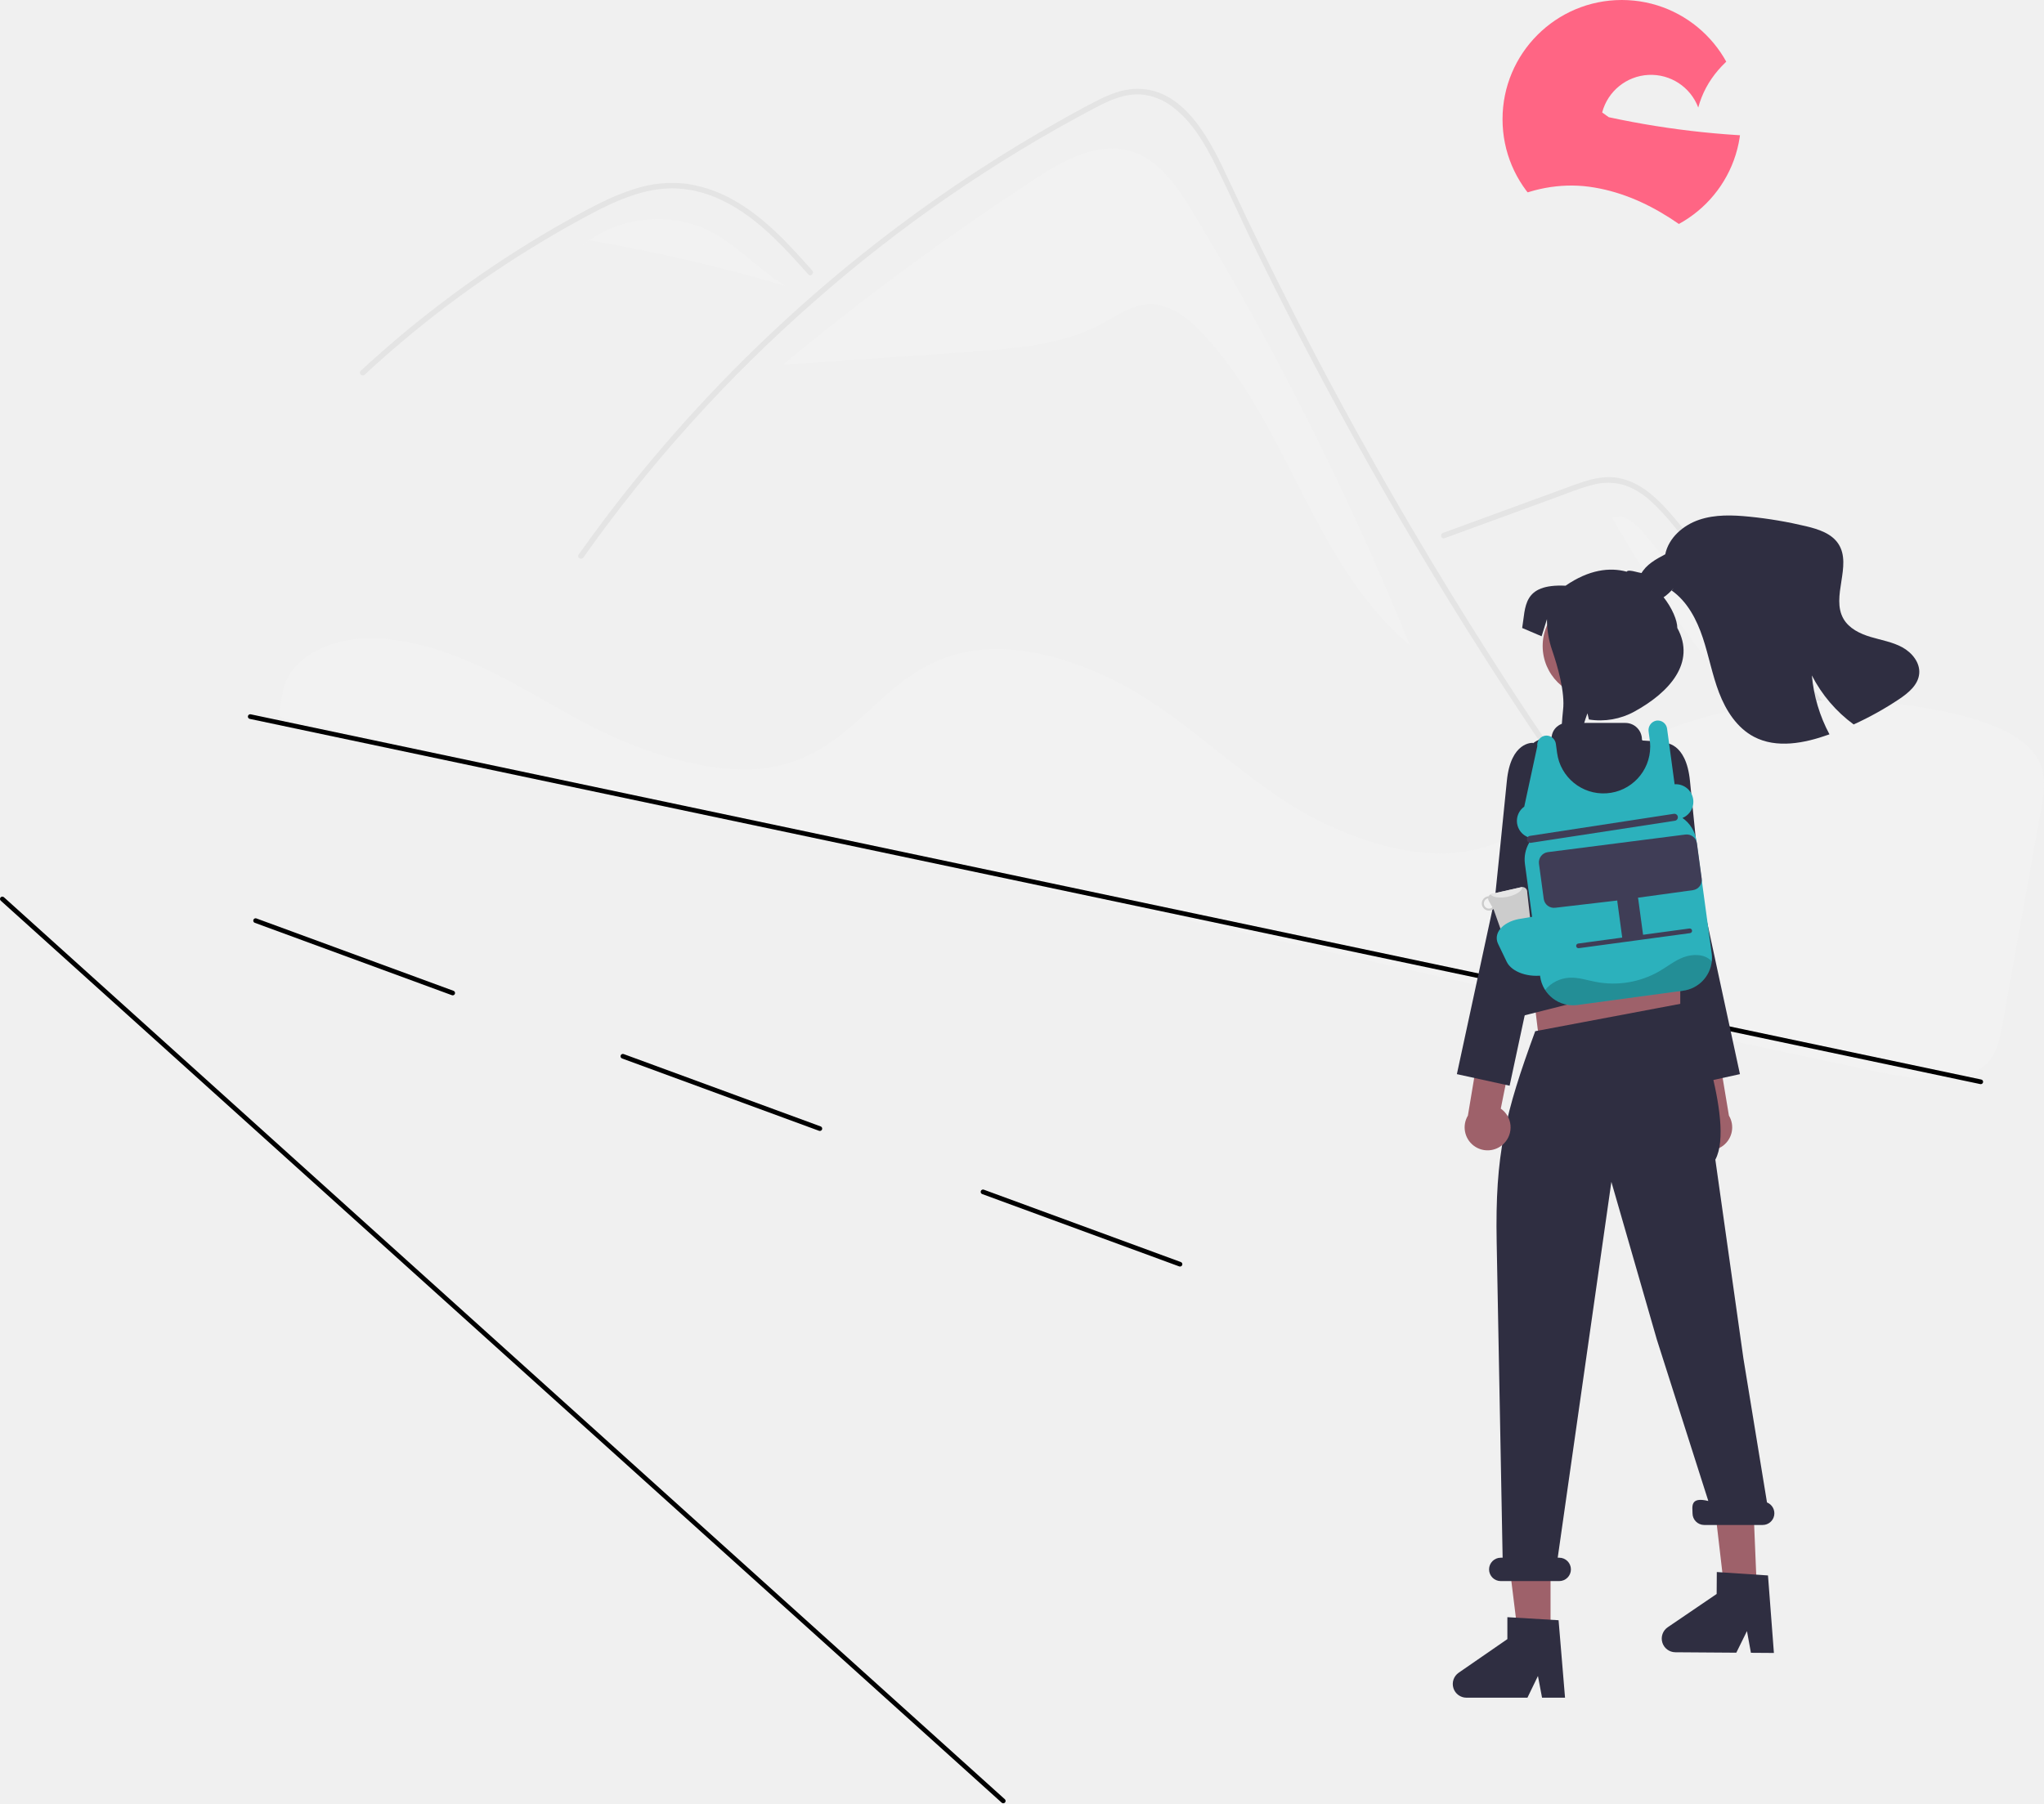
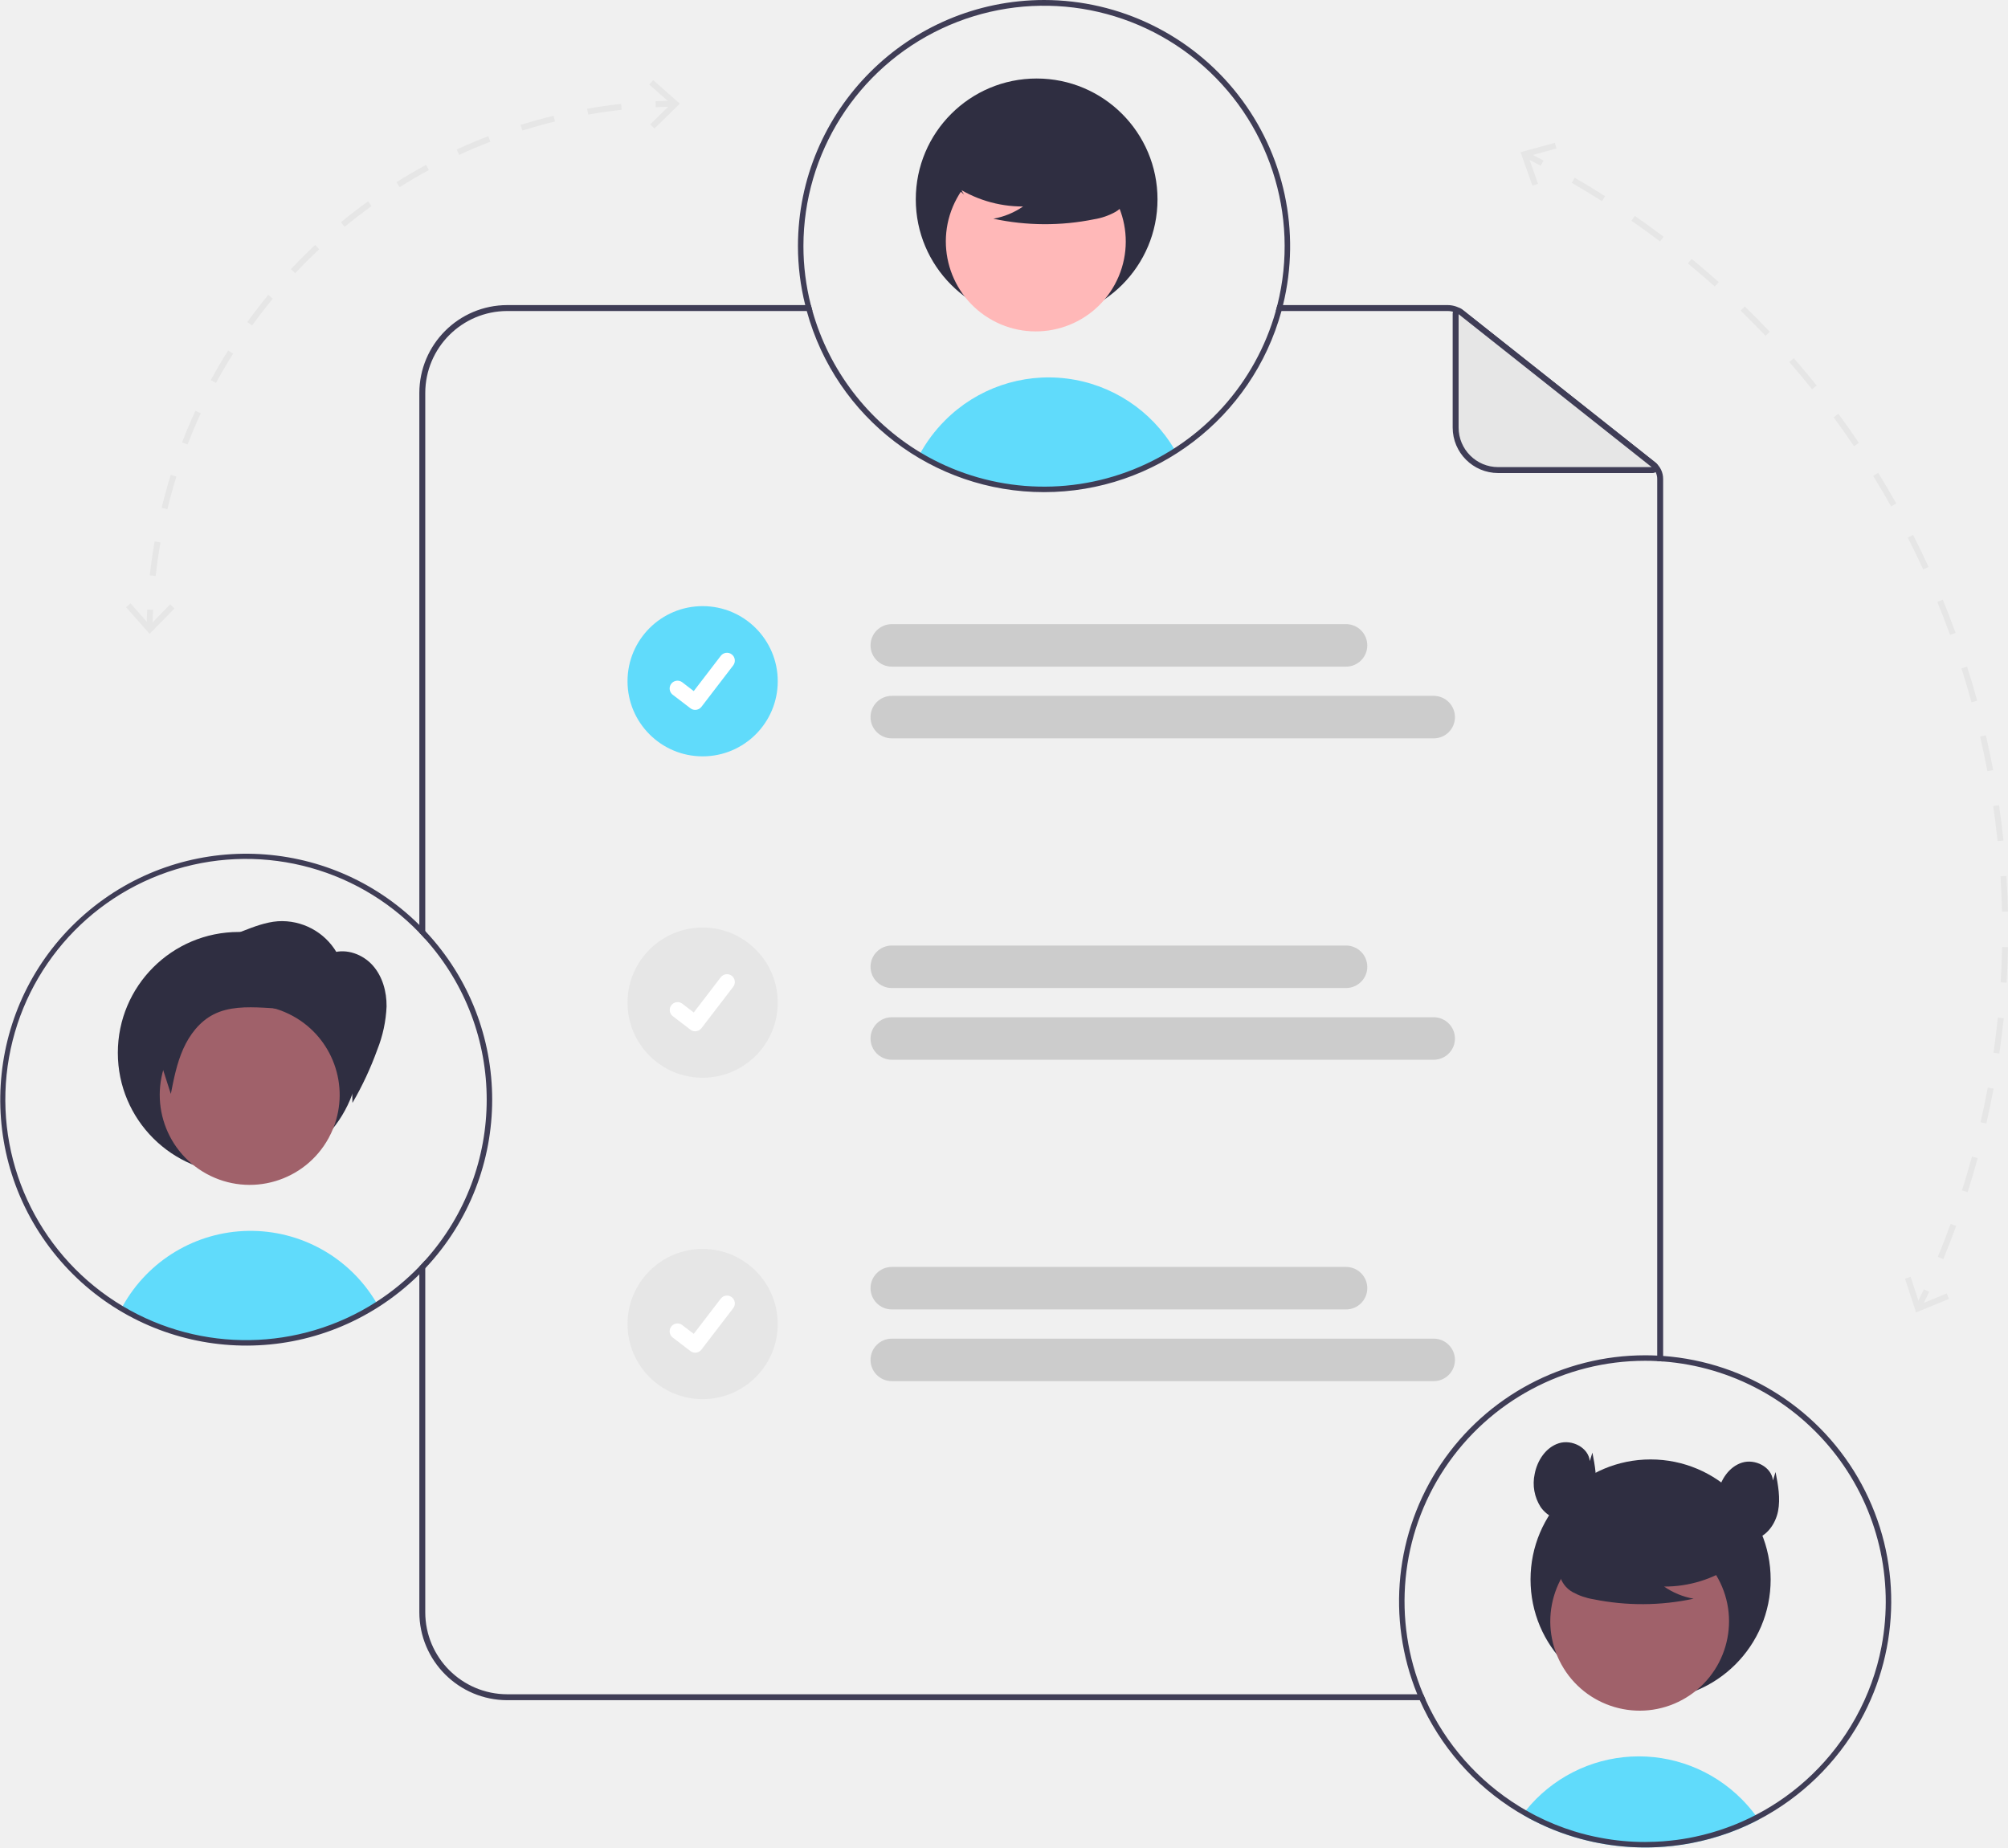
- <svg xmlns="http://www.w3.org/2000/svg" id="currentIllo" data-name="Layer 1" width="874.039" height="771.292" viewBox="0 0 874.039 771.292" class="injected-svg DownloadModal__ImageFile-sc-p17csy-5 iIfSkb grid_media">
-   <path d="M673.062,155.137c-6.611-10.934-14.444-22.608-26.712-26.178-14.207-4.135-28.802,4.079-41.181,12.184a1200.013,1200.013,0,0,0-106.794,78.684l.037.424q39.846-2.748,79.691-5.496c19.192-1.324,39.044-2.83,56.005-11.909,6.436-3.445,12.71-8.047,20.003-8.368,9.061-.398,16.962,5.93,23.17,12.541,36.727,39.109,47.355,98.916,88.558,133.276A1307.621,1307.621,0,0,0,673.062,155.137Z" transform="translate(-162.9803 -64.354)" fill="#f2f2f2" />
-   <path d="M898.816,486.852c-4.061-5.128-5.721-6.33-9.727-11.505Q840.159,412.063,797.108,344.504q-29.241-45.883-55.583-93.529-12.541-22.651-24.394-45.658-9.198-17.839-17.985-35.891c-1.675-3.437-3.303-6.891-4.923-10.352-3.817-8.139-7.563-16.318-11.585-24.346-4.583-9.151-10.162-18.744-18.578-24.891a25.346,25.346,0,0,0-13.204-5.081c-6.851-.443-13.173,2.386-19.115,5.476a615.324,615.324,0,0,0-120.996,83.438A629.917,629.917,0,0,0,412.444,302.789c-.869,1.241-2.924.055-2.047-1.193q5.18-7.325,10.565-14.492A633.399,633.399,0,0,1,582.67,136.269q15.73-10.194,32.051-19.431c5.484-3.106,10.992-6.171,16.594-9.048,5.492-2.821,11.324-5.358,17.598-5.452,21.351-.332,32.407,23.848,40,40.119q3.58,7.681,7.246,15.314,13.856,28.981,28.779,57.432,9.21,17.566,18.823,34.927,29.917,54.062,63.596,105.935c29.743,45.808,59.25,86.275,93.134,129.112C901.424,486.362,899.756,488.053,898.816,486.852Z" transform="translate(-162.9803 -64.354)" fill="#e4e4e4" />
-   <path d="M508.636,181.73c-1.24-1.383-2.473-2.766-3.722-4.149-9.846-10.889-20.411-21.652-33.931-27.894a49.228,49.228,0,0,0-20.624-4.781c-7.38.024-14.595,1.96-21.414,4.67-3.224,1.288-6.377,2.75-9.482,4.307-3.548,1.786-7.033,3.69-10.502,5.61q-9.767,5.405-19.281,11.284-18.93,11.699-36.674,25.184-9.198,6.993-18.017,14.445-8.202,6.922-16.073,14.216c-1.122,1.035-2.797-.64-1.675-1.675,1.383-1.288,2.782-2.568,4.18-3.832q5.927-5.358,12.043-10.51,11.153-9.411,22.884-18.096,18.242-13.513,37.74-25.192,9.743-5.832,19.755-11.174c2.015-1.075,4.054-2.126,6.116-3.121a97.502,97.502,0,0,1,14.54-5.919,51.724,51.724,0,0,1,21.96-2.157,57.173,57.173,0,0,1,20.261,7.009c13.275,7.42,23.572,18.894,33.591,30.091C511.323,181.184,509.655,182.867,508.636,181.73Z" transform="translate(-162.9803 -64.354)" fill="#e4e4e4" />
-   <path d="M780.643,294.569l31.811-11.635L828.249,277.157c5.144-1.881,10.276-4.023,15.593-5.37a24.6,24.6,0,0,1,14.114.18,32.529,32.529,0,0,1,11.008,6.824,89.337,89.337,0,0,1,9.029,9.642c3.439,4.133,6.827,8.308,10.23,12.47q21.068,25.765,41.86,51.755,20.792,25.989,41.306,52.198,20.564,26.274,40.845,52.767,2.484,3.246,4.965,6.494c.914,1.196,2.973.017,2.047-1.196q-20.431-26.76-41.147-53.3-20.767-26.604-41.82-52.982-21.053-26.378-42.391-52.527-5.316-6.515-10.649-13.015c-2.999-3.655-5.965-7.35-9.254-10.753-6.039-6.245-13.583-11.764-22.614-11.914-5.31-.088-10.448,1.597-15.381,3.381-5.318,1.924-10.624,3.884-15.935,5.826l-32.034,11.716-8.008,2.929c-1.421.52-.807,2.812.63,2.286Z" transform="translate(-162.9803 -64.354)" fill="#e4e4e4" />
-   <path d="M466.796,163.388c-16.166-8.308-36.868-6.681-51.723,3.699a737.726,737.726,0,0,1,83.932,19.589C487.555,179.967,478.599,169.455,466.796,163.388Z" transform="translate(-162.9803 -64.354)" fill="#f2f2f2" />
-   <path d="M414.914,167.059l-3.112,2.53c1.053-.885,2.147-1.715,3.271-2.501C415.02,167.078,414.967,167.068,414.914,167.059Z" transform="translate(-162.9803 -64.354)" fill="#f2f2f2" />
-   <path d="M867.766,294.685c-3.131-3.812-6.517-7.803-11.201-9.351l-4.373.172A496.015,496.015,0,0,0,984.306,436.543Q926.036,365.614,867.766,294.685Z" transform="translate(-162.9803 -64.354)" fill="#f2f2f2" />
-   <path d="M667.565,606.081a.992.992,0,0,1-.345-.062l-84.261-30.953a1.0 1,0,0,1,.689-1.877L667.91,604.142a1.0 1,0,0,1-.345,1.938Z" transform="translate(-162.9803 -64.354)" />
-   <path d="M513.565,548.081a.992.992,0,0,1-.345-.062l-84.261-30.953a1.0 1,0,0,1,.689-1.877L513.91,546.142a1.0 1,0,0,1-.345,1.938Z" transform="translate(-162.9803 -64.354)" />
-   <path d="M356.565,490.081a.992.992,0,0,1-.345-.062l-84.261-30.953a1.0 1,0,1,1,.689-1.877L356.91,488.142a1.0 1,0,0,1-.345,1.938Z" transform="translate(-162.9803 -64.354)" />
-   <path d="M340.778,339.738c-3.513-.785-7.07-1.405-10.583-1.837l-.511-.063c-23.321-2.777-43.01,6.958-45.796,22.645l-.495,2.838c-.309,1.795-.643,3.725-1.04,5.86-.192,1.054.867,2.132,2.407,2.476L845.649,497.037c39.607,8.564,79.087,17.024,117.337,25.144a177.652,177.652,0,0,0,21.711,3.511c10.927.926,18.927-.293,24.46-3.725l.001 0c6.877-4.253,8.607-11.157,10.019-19.078,2.846-15.997,5.877-32.793,8.897-49.538,2.661-14.758,5.316-29.477,7.832-43.574,1.478-8.369,2.281-15.869-2.879-22.891-5.596-7.598-17.581-13.494-35.623-17.527-.218-.049-.434-.097-.655-.145-56.592-12.407-117.619-2.55-151.854,24.53-3.942,3.118-7.734,6.553-11.401,9.875a158.915,158.915,0,0,1-17.302,14.232,66.95,66.95,0,0,1-10.666,5.986c-.257.125-.548.255-.851.372-.705.318-1.433.613-2.135.865a62.042,62.042,0,0,1-12.655,3.397l-.431.065c-.326.056-.678.107-1.027.147a68.206,68.206,0,0,1-7.479.589c-10.812.309-22.585-1.669-34.991-5.882a151.752,151.752,0,0,1-32.578-15.751c-10.814-6.914-20.639-14.717-30.141-22.263-4.173-3.316-8.49-6.743-12.828-10.046-.815-.622-1.618-1.23-2.434-1.842-5.313-3.969-10.177-7.354-14.871-10.348a146.281,146.281,0,0,0-37.143-17.035c-13.864-4.03-26.63-5.128-37.931-3.275a60.649,60.649,0,0,0-9.253,2.27c-13.923,4.597-23.917,13.74-33.581,22.583-12.021,10.999-24.453,22.373-44.611,25.204-23.263,3.273-53.836-7.081-74.693-17.866-6.557-3.391-13.045-7.056-19.318-10.601q-3.801-2.148-7.611-4.28c-4.993-2.785-9.099-4.982-12.918-6.915l-1.208-.614c-.673-.337-1.346-.675-2.034-1.007-4.55-2.238-8.825-4.154-13.075-5.86l-1.004-.409c-2.021-.785-3.918-1.486-5.788-2.137l-.747-.259A109.236,109.236,0,0,0,340.778,339.738Z" transform="translate(-162.9803 -64.354)" fill="#f2f2f2" />
-   <path d="M1009.981,528.062a1.009,1.009,0,0,1-.208-.021l-740-156.208a1,1,0,0,1,.413-1.957l740,156.208a1,1,0,0,1-.206,1.979Z" transform="translate(-162.9803 -64.354)" />
-   <circle cx="693.5" cy="51" r="51" fill="#ff6584" />
-   <path d="M948.516,76.224c-24.717-3.341-52.935,10.019-59.341,34.124a21.597,21.597,0,0,0-41.093,2.109l2.83,2.027a372.275,372.275,0,0,0,160.659-.726C994.377,95.688,973.233,79.565,948.516,76.224Z" transform="translate(-162.9803 -64.354)" fill="#f0f0f0" />
-   <path d="M842.516,144.224c-24.717-3.341-52.935,10.019-59.341,34.124a21.597,21.597,0,0,0-41.093,2.109l2.83,2.027a372.275,372.275,0,0,0,160.659-.726C888.377,163.688,867.233,147.565,842.516,144.224Z" transform="translate(-162.9803 -64.354)" fill="#f0f0f0" />
-   <path d="M886.872,553.437a9.76,9.76,0,0,1,1.357-14.904L872.689,461.346l17.161,5.51,12.439,74.659A9.813,9.813,0,0,1,886.872,553.437Z" transform="translate(-162.9803 -64.354)" fill="#9e616a" />
-   <path d="M863.926,390.13l10.648-8.037s9.393-.665,11.056,16.274,5.079,49.95,5.079,49.95l16.293,75.463-22.554,4.95-17.451-81.438-10.469-24.184Z" transform="translate(-162.9803 -64.354)" fill="#2f2e41" />
-   <polygon points="718.5 449 658.5 448 653.5 407 718.5 407 718.5 449" fill="#9e616a" />
-   <polygon points="663.032 699.832 649.181 699.831 642.591 646.404 663.034 646.405 663.032 699.832" fill="#9e616a" />
-   <polygon points="751.276 680.645 737.425 680.548 731.21 627.076 749.225 631.209 751.276 680.645" fill="#9e616a" />
-   <polygon points="707.954 371.691 711.092 379.851 710.465 388.011 649.04 409.286 652.088 373.574 658.993 365.414 707.954 371.691" fill="#ffb6b6" />
-   <circle cx="681.602" cy="276.32" r="21.938" fill="#9e616a" />
-   <path d="M832.208,790.486h-9.829l-1.754-9.279-4.493,9.279H790.064a5.86,5.86,0,0,1-3.33-10.682l20.817-14.377v-9.381l21.896,1.307Z" transform="translate(-162.9803 -64.354)" fill="#2f2e41" />
-   <path d="M921.523,771.351l-9.828-.069-1.689-9.292-4.558,9.248-26.067-.182a5.86,5.86,0,0,1-3.255-10.705l20.917-14.231.066-9.381,21.886,1.46Z" transform="translate(-162.9803 -64.354)" fill="#2f2e41" />
-   <path d="M918.566,706.973l-10.086-61.619-12-85c8.788-16.32-11-67-11-67l-2.793.134L819.467,505.415l.014-.061c-12.931,35.268-17.215,52.691-16.506,90.248l2.547,135.01h-.799a5,5,0,0,0,0,10h25a5,5,0,0,0,0-10h-.645l22.947-160.757L871.48,637.354l22,69c-8-2-6.758,2.634-6.758,5.258a5,5,0,0,0,5,5h25a4.995,4.995,0,0,0,1.844-9.639Z" transform="translate(-162.9803 -64.354)" fill="#2f2e41" />
-   <path d="M890.403,495.979l-2-20a3.987,3.987,0,0,0-3.605-2.995c-.833-9.527-4.339-50.629-4.549-52.421l-.008-.076-1.594-34.058a5.037,5.037,0,0,0-4.703-4.79l-8.421-.55a.446.446,0,0,1-.431-.445,7.081,7.081,0,0,0-7.081-7.081H833.08a6.63,6.63,0,0,0-6.576,5.804.44.44,0,0,1-.448.396l-.003-0a11.845,11.845,0,0,0-11.915,9.824c-3.408,19.831-10.239,64.84-6.862,89.862,1.176,8.711-1.359,1.812-1.803,9.1a5.365,5.365,0,0,0,1.336,3.89c-2.058.598-2.856,2.821-2.328,4.916l-.438-.108a4,4,0,0,0,4.856,2.901L885.502,480.836C887.644,480.296,890.943,498.121,890.403,495.979Z" transform="translate(-162.9803 -64.354)" fill="#2f2e41" />
-   <path d="M806.089,553.437a9.76,9.76,0,0,0-1.357-14.904l15.54-77.187-17.161,5.51-12.439,74.659A9.813,9.813,0,0,0,806.089,553.437Z" transform="translate(-162.9803 -64.354)" fill="#9e616a" />
-   <path d="M829.034,390.13l-10.648-8.037s-9.393-.665-11.056,16.274-5.079,49.95-5.079,49.95l-16.293,75.463,22.554,4.95,17.451-81.438,10.469-24.184Z" transform="translate(-162.9803 -64.354)" fill="#2f2e41" />
-   <path d="M868.076,321.166c4.087,1.217,7.9-2.202,10.745-5.441l-1.011,1.2c6.692,4.713,10.693,12.39,13.289,20.161,2.596,7.763,4.044,15.894,6.975,23.546,2.93,7.643,7.66,15.037,14.9,18.85,9.699,5.107,21.583,2.785,31.9-.9.137-.051.266-.094.403-.146a65.737,65.737,0,0,1-7.523-25.191,59.771,59.771,0,0,0,17.873,20.967,137.213,137.213,0,0,0,19.381-10.779c3.984-2.665,8.183-6.109,8.645-10.882.471-4.738-3.067-9.065-7.24-11.344-4.173-2.279-8.971-3.05-13.529-4.421-4.55-1.362-9.194-3.599-11.584-7.711-5.509-9.459,3.761-22.8-2.151-32.02-2.913-4.533-8.568-6.349-13.812-7.609a182.606,182.606,0,0,0-24.317-4.104c-7.189-.72-14.617-.985-21.455,1.328-6.838,2.313-13.041,7.686-14.506,14.763-3.993,2.099-8.217,4.421-10.359,8.405C862.558,313.815,863.749,319.881,868.076,321.166Z" transform="translate(-162.9803 -64.354)" fill="#2f2e41" />
-   <path d="M874.177,319.572c3.914,4.903,6.044,10.205,6.044,13.38,8.13,14.859-3.496,27.623-18.356,35.753a30.443,30.443,0,0,1-19.45,3.391l-.622-2.654-.842,2.39s-9.675,31.954-12.866,33.828c1.211-5.687,2.598-32.017,3.272-37.567.933-7.554-2.32-18.799-4.667-25.638a40.366,40.366,0,0,1-2.21-13.1v-.195l-2.285,7.34-8.319-3.549c1.548-8.878,0-18.956,18.556-18.082,10.036-6.902,18.873-7.953,26.133-5.996.937-1.448,6.339,1.264,7.9.502" transform="translate(-162.9803 -64.354)" fill="#2f2e41" />
-   <path d="M894.95,475.58a14.211,14.211,0,0,1-12.22,12.5l-45.17,6.12a14.224,14.224,0,0,1-15.99-12.18l-6.51-48.14a14.175,14.175,0,0,1,1.8-9.04l-.31-2.34a7.49,7.49,0,0,1-1.78-13.14l5.58-25.85a4.007,4.007,0,0,1,3.82-4.54,4.113,4.113,0,0,1,4.13,3.63l.51,3.8a20.001,20.001,0,0,0,39.82-2.66,20.672,20.672,0,0,0-.18-2.71l-.5-3.74a4.15,4.15,0,0,1,3.18-4.69,3.999,3.999,0,0,1,4.71,3.4l3.23,23.8a7.492,7.492,0,0,1,3.35,14.41,14.165,14.165,0,0,1,5.97,9.74l6.52,48.15A14,14,0,0,1,894.95,475.58Z" transform="translate(-162.9803 -64.354)" fill="#2cb1bc" />
-   <path d="M815.906,423.559a1.502,1.502,0,0,1,1.285-1.688l61.566-9.437a1.5,1.5,0,1,1,.402,2.973l-61.566,9.437A1.502,1.502,0,0,1,815.906,423.559Z" transform="translate(-162.9803 -64.354)" fill="#3f3d56" />
-   <path d="M823.101,448.829l-2.035-15.036a4.413,4.413,0,0,1,3.782-4.965l58.801-7.522a4.413,4.413,0,0,1,4.965,3.782l2.035,15.036a4.413,4.413,0,0,1-3.782,4.965L863.381,448.32a4.413,4.413,0,0,1,.117.489l2.079,15.36,19.819-2.682a1,1,0,1,1,.268,1.982l-19.819,2.682-8.919,1.207L838.098,469.906a1,1,0,0,1-.268-1.982l18.828-2.548-2.079-15.36a4.414,4.414,0,0,1-.017-.502l-26.496,3.097A4.413,4.413,0,0,1,823.101,448.829Z" transform="translate(-162.9803 -64.354)" fill="#3f3d56" />
-   <path d="M591.98,835.646a.998.998,0,0,1-.669-.257l-428-385.792a1,1,0,0,1,1.339-1.486l428,385.792a1,1,0,0,1-.67,1.743Z" transform="translate(-162.9803 -64.354)" />
-   <path d="M816.03,445.94a2.026,2.026,0,0,0-2.15-2.17,1.864,1.864,0,0,0-.32.04l-12.66,2.86a2.085,2.085,0,0,0-1.34,1.03,2.606,2.606,0,0,0-.55.08,3.076,3.076,0,1,0,1.36,6,3.118,3.118,0,0,0,1.24-.6l4.29,12.08a2.015,2.015,0,0,0,2.21.97l8.23-1.86a2.043,2.043,0,0,0,1.57-1.82Zm-15.85,6.98a2.2,2.2,0,0,1-.98-4.29c.04-.01.08,0,.12-.01a2.071,2.071,0,0,0,.27,1.04L801.16,452.4A2.071,2.071,0,0,1,800.18,452.92Z" transform="translate(-162.9803 -64.354)" fill="#ccc" />
-   <path d="M813.88,443.77c.12,1.6-2.62,3.44-6.29,4.17-3.37.69-6.39.21-7.24-1.05a1.919,1.919,0,0,1,.55-.22l12.66-2.86A1.864,1.864,0,0,1,813.88,443.77Z" transform="translate(-162.9803 -64.354)" fill="#e6e6e6" />
-   <path d="M807.264,475.724l-3.675-7.646c-2.153-4.479,1.789-9.245,8.787-10.624L821,456l3.607,25.202-.747.147C816.862,482.727,809.417,480.203,807.264,475.724Z" transform="translate(-162.9803 -64.354)" fill="#2cb1bc" />
-   <g opacity="0.2">
-     <path d="M894.95,475.58a14.211,14.211,0,0,1-12.22,12.5l-45.17,6.12a14.208,14.208,0,0,1-13.87-6.42,14.512,14.512,0,0,1,10.36-5.24c3.88-.2,7.64,1.09,11.44,1.81a39.589,39.589,0,0,0,26.83-4.45c3.53-2.05,6.71-4.67,10.59-6.13,3.88-1.45,8.89-1.4,11.7,1.43A4.033,4.033,0,0,1,894.95,475.58Z" transform="translate(-162.9803 -64.354)" />
-   </g>
+ <svg xmlns="http://www.w3.org/2000/svg" data-name="Layer 1" width="677.858" height="623.712" viewBox="0 0 677.858 623.712">
+   <path d="M741.511,710.144H432.321a27.721,27.721,0,0,1-27.69-27.7v-118.85c-.64.73-1.31,1.45-2,2.15v116.7a29.727,29.727,0,0,0,29.69,29.7H742.381C742.081,711.484,741.791,710.814,741.511,710.144Zm-336.88-439.3a27.721,27.721,0,0,1,27.69-27.7h103.02c-.19-.67-.37-1.33-.54-2h-102.48a29.727,29.727,0,0,0-29.69,29.7v182.2c.69.7,1.35,1.42,2,2.15Zm415.16,23.36-64.6-51.17a8.733,8.733,0,0,0-5.42-1.89H692.281c-.16.67-.34,1.34-.53,2h58.02a6.796,6.796,0,0,1,4.18,1.45l64.6,51.18a5.146,5.146,0,0,1,1.96,4.06v297.83c.67.02,1.34.07,2,.12v-297.95A7.137,7.137,0,0,0,819.791,294.204Z" transform="translate(-261.0712 -138.1442)" fill="#3f3d56" />
+   <path d="M818.938,296.846H766.812a14.348,14.348,0,0,1-14.348-14.348V243.999a.897.897,0,0,1,1.454-.703l65.577,51.951A.897.897,0,0,1,818.938,296.846Z" transform="translate(-261.0712 -138.1442)" fill="#e6e6e6" />
+   <path d="M818.938,297.846H766.812a15.366,15.366,0,0,1-15.348-15.348v-38.499a1.897,1.897,0,0,1,3.074-1.487l65.577,51.951a1.896,1.896,0,0,1-1.178,3.383Zm0-2v0Zm-65.474-51.634V282.498a13.363,13.363,0,0,0,13.348,13.348H818.641Z" transform="translate(-261.0712 -138.1442)" fill="#3f3d56" />
+   <path d="M715.466,363.205H562.122a7.174,7.174,0,1,1,0-14.348H715.466a7.174,7.174,0,0,1,0,14.348Z" transform="translate(-261.0712 -138.1442)" fill="#ccc" />
+   <path d="M745.059,387.418H562.122a7.174,7.174,0,1,1,0-14.348h182.937a7.174,7.174,0,1,1,0,14.348Z" transform="translate(-261.0712 -138.1442)" fill="#ccc" />
+   <path d="M715.466,471.712H562.122a7.174,7.174,0,0,1,0-14.348H715.466a7.174,7.174,0,0,1,0,14.348Z" transform="translate(-261.0712 -138.1442)" fill="#ccc" />
+   <path d="M745.059,495.924H562.122a7.174,7.174,0,1,1,0-14.348h182.937a7.174,7.174,0,1,1,0,14.348Z" transform="translate(-261.0712 -138.1442)" fill="#ccc" />
+   <path d="M715.466,580.219H562.122a7.174,7.174,0,1,1,0-14.348H715.466a7.174,7.174,0,0,1,0,14.348Z" transform="translate(-261.0712 -138.1442)" fill="#ccc" />
+   <path d="M745.059,604.431H562.122a7.174,7.174,0,1,1,0-14.348h182.937a7.174,7.174,0,1,1,0,14.348Z" transform="translate(-261.0712 -138.1442)" fill="#ccc" />
+   <circle id="a4ecd73b-08d8-48cc-a4e8-61145e733de3" data-name="Ellipse 44" cx="237.194" cy="229.993" r="25.356" fill="#60dbfb" />
+   <path id="e1436a23-a259-49e2-b8fe-799bdd526759-155" data-name="Path 395" d="M495.753,377.81a2.63,2.63,0,0,1-1.582-.526l-.028-.021-5.959-4.558a2.648,2.648,0,1,1,3.222-4.203l3.86,2.96,9.121-11.899a2.647,2.647,0,0,1,3.711-.49l.001.001-.057.079.058-.079a2.65,2.65,0,0,1,.49,3.712l-10.728,13.99a2.649,2.649,0,0,1-2.106,1.033Z" transform="translate(-261.0712 -138.1442)" fill="#fff" />
+   <circle id="be8a52d2-63f9-435f-813d-f0401f75b826" data-name="Ellipse 44" cx="237.194" cy="338.5" r="25.356" fill="#e6e6e6" />
+   <path id="e3c7ab69-76f6-4704-bab0-1a6933653e72-156" data-name="Path 395" d="M495.753,486.317a2.63,2.63,0,0,1-1.582-.526l-.028-.021-5.959-4.558a2.648,2.648,0,0,1,3.222-4.203l3.86,2.96,9.121-11.899a2.647,2.647,0,0,1,3.711-.49l.001.001-.057.079.058-.079a2.65,2.65,0,0,1,.49,3.712l-10.728,13.99a2.649,2.649,0,0,1-2.106,1.033Z" transform="translate(-261.0712 -138.1442)" fill="#fff" />
+   <circle id="fc7f6027-3824-4a0f-8274-ead5998d3b8e" data-name="Ellipse 44" cx="237.194" cy="447.007" r="25.356" fill="#e6e6e6" />
+   <path id="a068fab7-b499-433d-8534-b02b75008e19-157" data-name="Path 395" d="M495.753,594.823a2.63,2.63,0,0,1-1.582-.526l-.028-.021-5.959-4.558a2.648,2.648,0,1,1,3.222-4.203l3.86,2.96,9.121-11.899a2.647,2.647,0,0,1,3.711-.49l.001.001-.057.079.058-.079a2.65,2.65,0,0,1,.49,3.712l-10.728,13.99a2.649,2.649,0,0,1-2.106,1.033Z" transform="translate(-261.0712 -138.1442)" fill="#fff" />
+   <path d="M854.768,752.469q-2.146,1.121-4.366,2.123-2.021.914-4.107,1.717c-.508.194-1.024.388-1.541.582a82.638,82.638,0,0,1-12.553,3.461q-3.171.623-6.424.978-2.686.305-5.427.434c-1.302.065-2.603.092-3.914.092a82.927,82.927,0,0,1-15.47-1.449c-1.33-.24-2.631-.526-3.932-.84a81.945,81.945,0,0,1-18.156-6.701c-.517-.258-1.034-.535-1.551-.803-.766-.406-1.513-.831-2.261-1.274.36-.498.748-.988,1.144-1.468a48.953,48.953,0,0,1,72.8-3.784,50.098,50.098,0,0,1,4.671,5.409C854.057,751.444,854.417,751.952,854.768,752.469Z" transform="translate(-261.0712 -138.1442)" fill="#60dbfb" />
+   <circle cx="557.205" cy="533.248" r="40.53" fill="#2f2e41" />
+   <circle cx="814.587" cy="685.51" r="30.166" transform="translate(-490.0586 336.5842) rotate(-28.66306)" fill="#a0616a" />
+   <path d="M846.284,666.536a41.028,41.028,0,0,1-23.447,7.246,25.142,25.142,0,0,0,9.965,4.1,82.729,82.729,0,0,1-33.792.19,21.871,21.871,0,0,1-7.074-2.43,8.953,8.953,0,0,1-4.366-5.84c-.741-4.235,2.559-8.083,5.989-10.677a44.175,44.175,0,0,1,37.121-7.418c4.147,1.072,8.301,2.883,10.994,6.213s3.491,8.464.925,11.893Z" transform="translate(-261.0712 -138.1442)" fill="#2f2e41" />
+   <path d="M822.511,595.924c-.66-.05-1.33-.09-2-.12-1.35-.07-2.71-.1-4.08-.1a83.072,83.072,0,0,0-76.92,114.44c.27.67.55,1.34.85,2a83.673,83.673,0,0,0,32.84,37.56l.53.31c.45.27.89.53,1.33.77.75.45,1.5.87,2.26,1.28.52.27,1.04.54,1.55.8a81.774,81.774,0,0,0,18.16,6.7c1.3.32,2.6.6,3.93.84a82.963,82.963,0,0,0,15.47,1.45c1.31,0,2.61-.03,3.92-.09,1.82-.08,3.63-.23,5.42-.43q3.255-.36,6.43-.98a83.313,83.313,0,0,0,12.55-3.46c.52-.2,1.04-.39,1.54-.59,1.4-.53,2.76-1.1,4.11-1.71q2.22-1.005,4.37-2.13a83.876,83.876,0,0,0,34.19-33.2,2.432,2.432,0,0,1,.12-.22,83.047,83.047,0,0,0-66.57-123.12Zm73.72,98.1a80.758,80.758,0,0,1-8.67,23.94c-.07.13-.14.26-.21.38a81.377,81.377,0,0,1-33.67,32.6q-2.13,1.11-4.31,2.08c-1.21.54-2.45,1.06-3.7,1.54-.52.2-1.06.41-1.59.59a79.042,79.042,0,0,1-10.83,3.1,76.825,76.825,0,0,1-8.26,1.3c-1.71.19-3.44.32-5.19.38-1.12.05-2.24.08-3.37.08a80.389,80.389,0,0,1-14.97-1.4,77.371,77.371,0,0,1-8.89-2.18,81.139,81.139,0,0,1-12.91-5.23c-.48-.25-.96-.5-1.43-.76-.68-.36-1.36-.73-2.02-1.12-.5-.28-1-.58-1.49-.87-.29-.17-.57-.34-.86-.52a81.776,81.776,0,0,1-31.48-35.79c-.3-.66-.59-1.33-.87-2a81.226,81.226,0,0,1,74.92-112.59c1.37,0,2.73.03,4.08.11.67.02,1.34.07,2,.12a81.293,81.293,0,0,1,73.72,96.24Z" transform="translate(-261.0712 -138.1442)" fill="#3f3d56" />
+   <path d="M797.751,631.421c-.436-4.586-6.054-7.409-10.447-6.024s-7.277,5.809-8.149,10.332a14.821,14.821,0,0,0,1.999,11.189c2.221,3.196,6.301,5.19,10.107,4.379,4.345-.926,7.355-5.169,8.216-9.527s.006-8.851-.848-13.211Z" transform="translate(-261.0712 -138.1442)" fill="#2f2e41" />
+   <path d="M859.578,637.972c-.436-4.586-6.054-7.409-10.447-6.024s-7.277,5.809-8.149,10.332a14.821,14.821,0,0,0,1.999,11.189c2.221,3.196,6.301,5.19,10.107,4.379,4.345-.926,7.355-5.169,8.216-9.527s.006-8.851-.848-13.211Z" transform="translate(-261.0712 -138.1442)" fill="#2f2e41" />
+   <path d="M657.851,290.39a82.214,82.214,0,0,1-86.443,1.375,49.963,49.963,0,0,1,8.677-11.676,49.321,49.321,0,0,1,77.452,9.756C657.639,290.021,657.75,290.205,657.851,290.39Z" transform="translate(-261.0712 -138.1442)" fill="#60dbfb" />
+   <circle cx="349.95" cy="67.306" r="40.8" fill="#2f2e41" />
+   <circle cx="610.735" cy="219.663" r="30.366" transform="translate(-136.0256 512.0468) rotate(-61.33679)" fill="#ffb8b8" />
+   <path d="M582.827,200.562a41.3,41.3,0,0,0,23.603,7.294,25.309,25.309,0,0,1-10.031,4.127,83.279,83.279,0,0,0,34.017.191,22.016,22.016,0,0,0,7.121-2.446,9.012,9.012,0,0,0,4.396-5.878c.746-4.264-2.576-8.137-6.028-10.748a44.468,44.468,0,0,0-37.368-7.467c-4.174,1.079-8.356,2.902-11.067,6.254s-3.514,8.52-.931,11.972Z" transform="translate(-261.0712 -138.1442)" fill="#2f2e41" />
+   <path d="M613.521,138.144a83.173,83.173,0,0,0-83.08,83.07,82.299,82.299,0,0,0,2.46,19.93c.17.67.34,1.34.52,2a82.987,82.987,0,0,0,80.1,61.15,83.104,83.104,0,0,0,80.15-61.15c.18-.67.35-1.33.51-2a83.128,83.128,0,0,0-80.66-103Zm78.76,103c-.16.67-.34,1.34-.53,2a81.27,81.27,0,0,1-119.87,47.83,81.81,81.81,0,0,1-36.54-47.83c-.19-.67-.37-1.33-.54-2a80.399,80.399,0,0,1-2.51-19.93,81.225,81.225,0,1,1,159.99,19.93Z" transform="translate(-261.0712 -138.1442)" fill="#3f3d56" />
+   <path d="M388.481,578.524a82.211,82.211,0,0,1-86.44,1.38c.14-.27.29-.54.45-.8a49.35,49.35,0,0,1,85.52-1.37c.06.08.11.17.16.25C388.271,578.154,388.381,578.344,388.481,578.524Z" transform="translate(-261.0712 -138.1442)" fill="#60dbfb" />
+   <path d="M382.451,493.584a40.8,40.8,0,1,1-40.8-40.8A40.606,40.606,0,0,1,382.451,493.584Z" transform="translate(-261.0712 -138.1442)" fill="#2f2e41" />
+   <path d="M373.621,518.934a31.366,31.366,0,0,1-1.61,3.43,30.369,30.369,0,0,1-41.21,12.08,30.366,30.366,0,1,1,29.13-53.29A30.375,30.375,0,0,1,373.621,518.934Z" transform="translate(-261.0712 -138.1442)" fill="#a0616a" />
+   <path d="M404.631,452.484c-.64-.7-1.31-1.39-2-2.06a83.027,83.027,0,1,0-13.65,128.88,83.684,83.684,0,0,0,13.65-10.93c.68-.67,1.35-1.35,2-2.05a83.006,83.006,0,0,0,0-113.84Zm-2,113.26a81.498,81.498,0,0,1-14.62,11.99c-.01.01-.02.01-.03.02a81.3,81.3,0,0,1-85.47,1.36c-.01,0-.01-.01-.02-.01a81.221,81.221,0,1,1,100.14-126.06c.69.7,1.35,1.42,2,2.15a81.191,81.191,0,0,1,0,108.4C403.991,564.324,403.321,565.044,402.631,565.744Z" transform="translate(-261.0712 -138.1442)" fill="#3f3d56" />
+   <path d="M374.719,459.702a21.484,21.484,0,0,0-19.809-10.54c-4.149.311-8.096,1.839-11.971,3.351l-19.705,7.686c-5.099,1.989-10.683,4.425-12.896,9.431-2.054,4.646-.521,10.012,1.03,14.849l7.372,22.993c1.01-5.165,2.036-10.381,4.178-15.189s5.528-9.24,10.211-11.643c5.118-2.626,11.151-2.571,16.897-2.295,8.138.392,16.985,1.427,22.767,7.167a23.648,23.648,0,0,1,6.001,11.719,70.541,70.541,0,0,1,1.258,13.265,109.978,109.978,0,0,0,8.399-18.005,44.549,44.549,0,0,0,3.12-14.575c.044-4.992-1.369-10.142-4.698-13.863s-8.753-5.729-13.523-4.256" transform="translate(-261.0712 -138.1442)" fill="#2f2e41" />
+   <path d="M312.584,349.987l-2-.023c.024-2,.081-4.03.171-6.032l1.998.09C312.664,346.002,312.607,348.009,312.584,349.987Z" transform="translate(-261.0712 -138.1442)" fill="#e6e6e6" />
+   <path d="M313.632,332.601l-1.988-.217c.418-3.823.964-7.678,1.625-11.459l1.97.345C314.585,325.008,314.045,328.82,313.632,332.601Zm3.942-22.536-1.944-.471c.905-3.735,1.945-7.488,3.089-11.155l1.909.596C319.497,302.661,318.469,306.373,317.574,310.065Zm6.823-21.852-1.866-.719c1.381-3.588,2.899-7.178,4.51-10.671l1.816.838C327.263,281.115,325.762,284.666,324.396,288.214Zm9.592-20.793-1.758-.953c1.831-3.377,3.798-6.741,5.846-9.998l1.693,1.064C337.744,260.755,335.799,264.081,333.988,267.421Zm12.184-19.38-1.621-1.171c2.25-3.116,4.631-6.199,7.076-9.165l1.543,1.272C350.752,241.91,348.398,244.959,346.172,248.04Zm14.56-17.659-1.458-1.368c2.628-2.801,5.382-5.554,8.186-8.185l1.368,1.459C366.055,224.889,363.331,227.612,360.733,230.381Zm16.69-15.653-1.272-1.543c2.965-2.444,6.047-4.824,9.16-7.072l1.171,1.621C383.402,209.958,380.354,212.311,377.423,214.728Zm18.546-13.391L394.904,199.644c3.253-2.045,6.613-4.009,9.987-5.839l.953,1.758C402.508,197.372,399.185,199.315,395.968,201.337Zm20.101-10.899-.838-1.816c3.485-1.608,7.069-3.123,10.651-4.503l.719,1.866C423.059,187.349,419.516,188.848,416.07,190.438Zm21.326-8.216-.597-1.909c3.666-1.146,7.418-2.187,11.154-3.094l.472,1.943C444.731,180.06,441.021,181.089,437.396,182.222Zm22.232-5.399-.345-1.97c3.78-.663,7.635-1.211,11.458-1.63l.218,1.988C467.178,175.626,463.366,176.169,459.628,176.823Z" transform="translate(-261.0712 -138.1442)" fill="#e6e6e6" />
+   <path d="M482.448,174.326l-.09-1.998c2.003-.09,4.033-.147,6.032-.171l.024,2C486.436,174.18,484.429,174.237,482.448,174.326Z" transform="translate(-261.0712 -138.1442)" fill="#e6e6e6" />
+   <polygon points="58.899 205.414 57.47 204.013 50.576 211.064 44.046 203.673 42.547 205 50.502 214 58.899 205.414" fill="#e6e6e6" />
+   <polygon points="220.914 43.399 219.513 41.97 226.564 35.076 219.173 28.546 220.5 27.047 229.5 35.002 220.914 43.399" fill="#e6e6e6" />
+   <path d="M781.197,194.101q-2.641-1.39-5.32-2.731l.895-1.788q2.698,1.35,5.357,2.749Z" transform="translate(-261.0712 -138.1442)" fill="#e6e6e6" />
+   <path d="M917.101,563.228l-1.851-.759c1.505-3.672,2.952-7.417,4.301-11.133l1.88.682C920.073,555.76,918.616,559.532,917.101,563.228Zm8.199-22.586-1.906-.605c1.199-3.777,2.335-7.628,3.377-11.448l1.929.527C927.652,532.962,926.508,536.84,925.3,540.642Zm6.324-23.183-1.95-.447c.885-3.865,1.701-7.797,2.424-11.687l1.966.366C933.337,509.608,932.516,513.567,931.625,517.459Zm4.395-23.627-1.98-.284c.563-3.922,1.052-7.908,1.453-11.848l1.99.203C937.079,485.869,936.587,489.883,936.02,493.832Zm2.433-23.911-1.997-.12c.238-3.953.397-7.966.473-11.928l2.0.038C938.853,461.9,938.692,465.941,938.453,469.921Zm.457-24.031-1.999.044q-.058-2.609-.162-5.214c-.089-2.227-.206-4.486-.347-6.715l1.996-.126c.142,2.244.259,4.518.349,6.76Q938.852,443.262,938.91,445.89Zm-3.504-23.776c-.411-3.94-.91-7.925-1.482-11.842l1.979-.289c.576,3.944,1.078,7.956,1.492,11.923Zm-3.446-23.615c-.731-3.89-1.553-7.822-2.443-11.684l1.949-.449c.896,3.889,1.724,7.847,2.46,11.765Zm-5.36-23.26c-1.047-3.824-2.186-7.676-3.386-11.449l1.906-.606c1.208,3.799,2.355,7.677,3.409,11.527Zm-7.235-22.751c-1.353-3.725-2.802-7.472-4.306-11.138l1.851-.759c1.514,3.691,2.972,7.464,4.335,11.214Zm-9.062-22.092c-1.653-3.603-3.402-7.221-5.199-10.752l1.783-.907c1.809,3.555,3.571,7.197,5.234,10.825ZM899.471,309.111c-1.94-3.455-3.979-6.919-6.059-10.293l1.703-1.049c2.095,3.397,4.147,6.885,6.101,10.364Zm-12.536-20.331c-2.218-3.287-4.533-6.573-6.883-9.765l1.611-1.185c2.366,3.214,4.697,6.522,6.93,9.832Zm-14.162-19.24c-2.482-3.097-5.061-6.181-7.664-9.168l1.508-1.314c2.621,3.007,5.217,6.113,7.717,9.231Zm-15.7-18.013c-2.729-2.882-5.554-5.744-8.396-8.507l1.394-1.434c2.861,2.782,5.705,5.664,8.453,8.566ZM839.937,234.866c-2.957-2.647-6.009-5.267-9.072-7.788l1.271-1.544c3.084,2.539,6.157,5.177,9.135,7.842Zm-18.46-15.196c-3.154-2.386-6.407-4.742-9.668-7.004l1.14-1.644c3.284,2.278,6.559,4.65,9.735,7.052Zm-19.615-13.605c-3.337-2.119-6.772-4.201-10.208-6.191l1.002-1.731c3.46,2.003,6.918,4.1,10.278,6.233Z" transform="translate(-261.0712 -138.1442)" fill="#e6e6e6" />
+   <path d="M909.75,579.716l-1.801-.869q1.303-2.699,2.545-5.412l1.818.832Q911.061,576.999,909.75,579.716Z" transform="translate(-261.0712 -138.1442)" fill="#e6e6e6" />
+   <polygon points="517.31 62.693 519.197 62.028 515.91 52.731 525.424 50.131 524.894 48.201 513.308 51.369 517.31 62.693" fill="#e6e6e6" />
+   <polygon points="643.078 431.677 644.979 431.051 648.055 440.42 657.176 436.668 657.935 438.52 646.826 443.088 643.078 431.677" fill="#e6e6e6" />
</svg>
